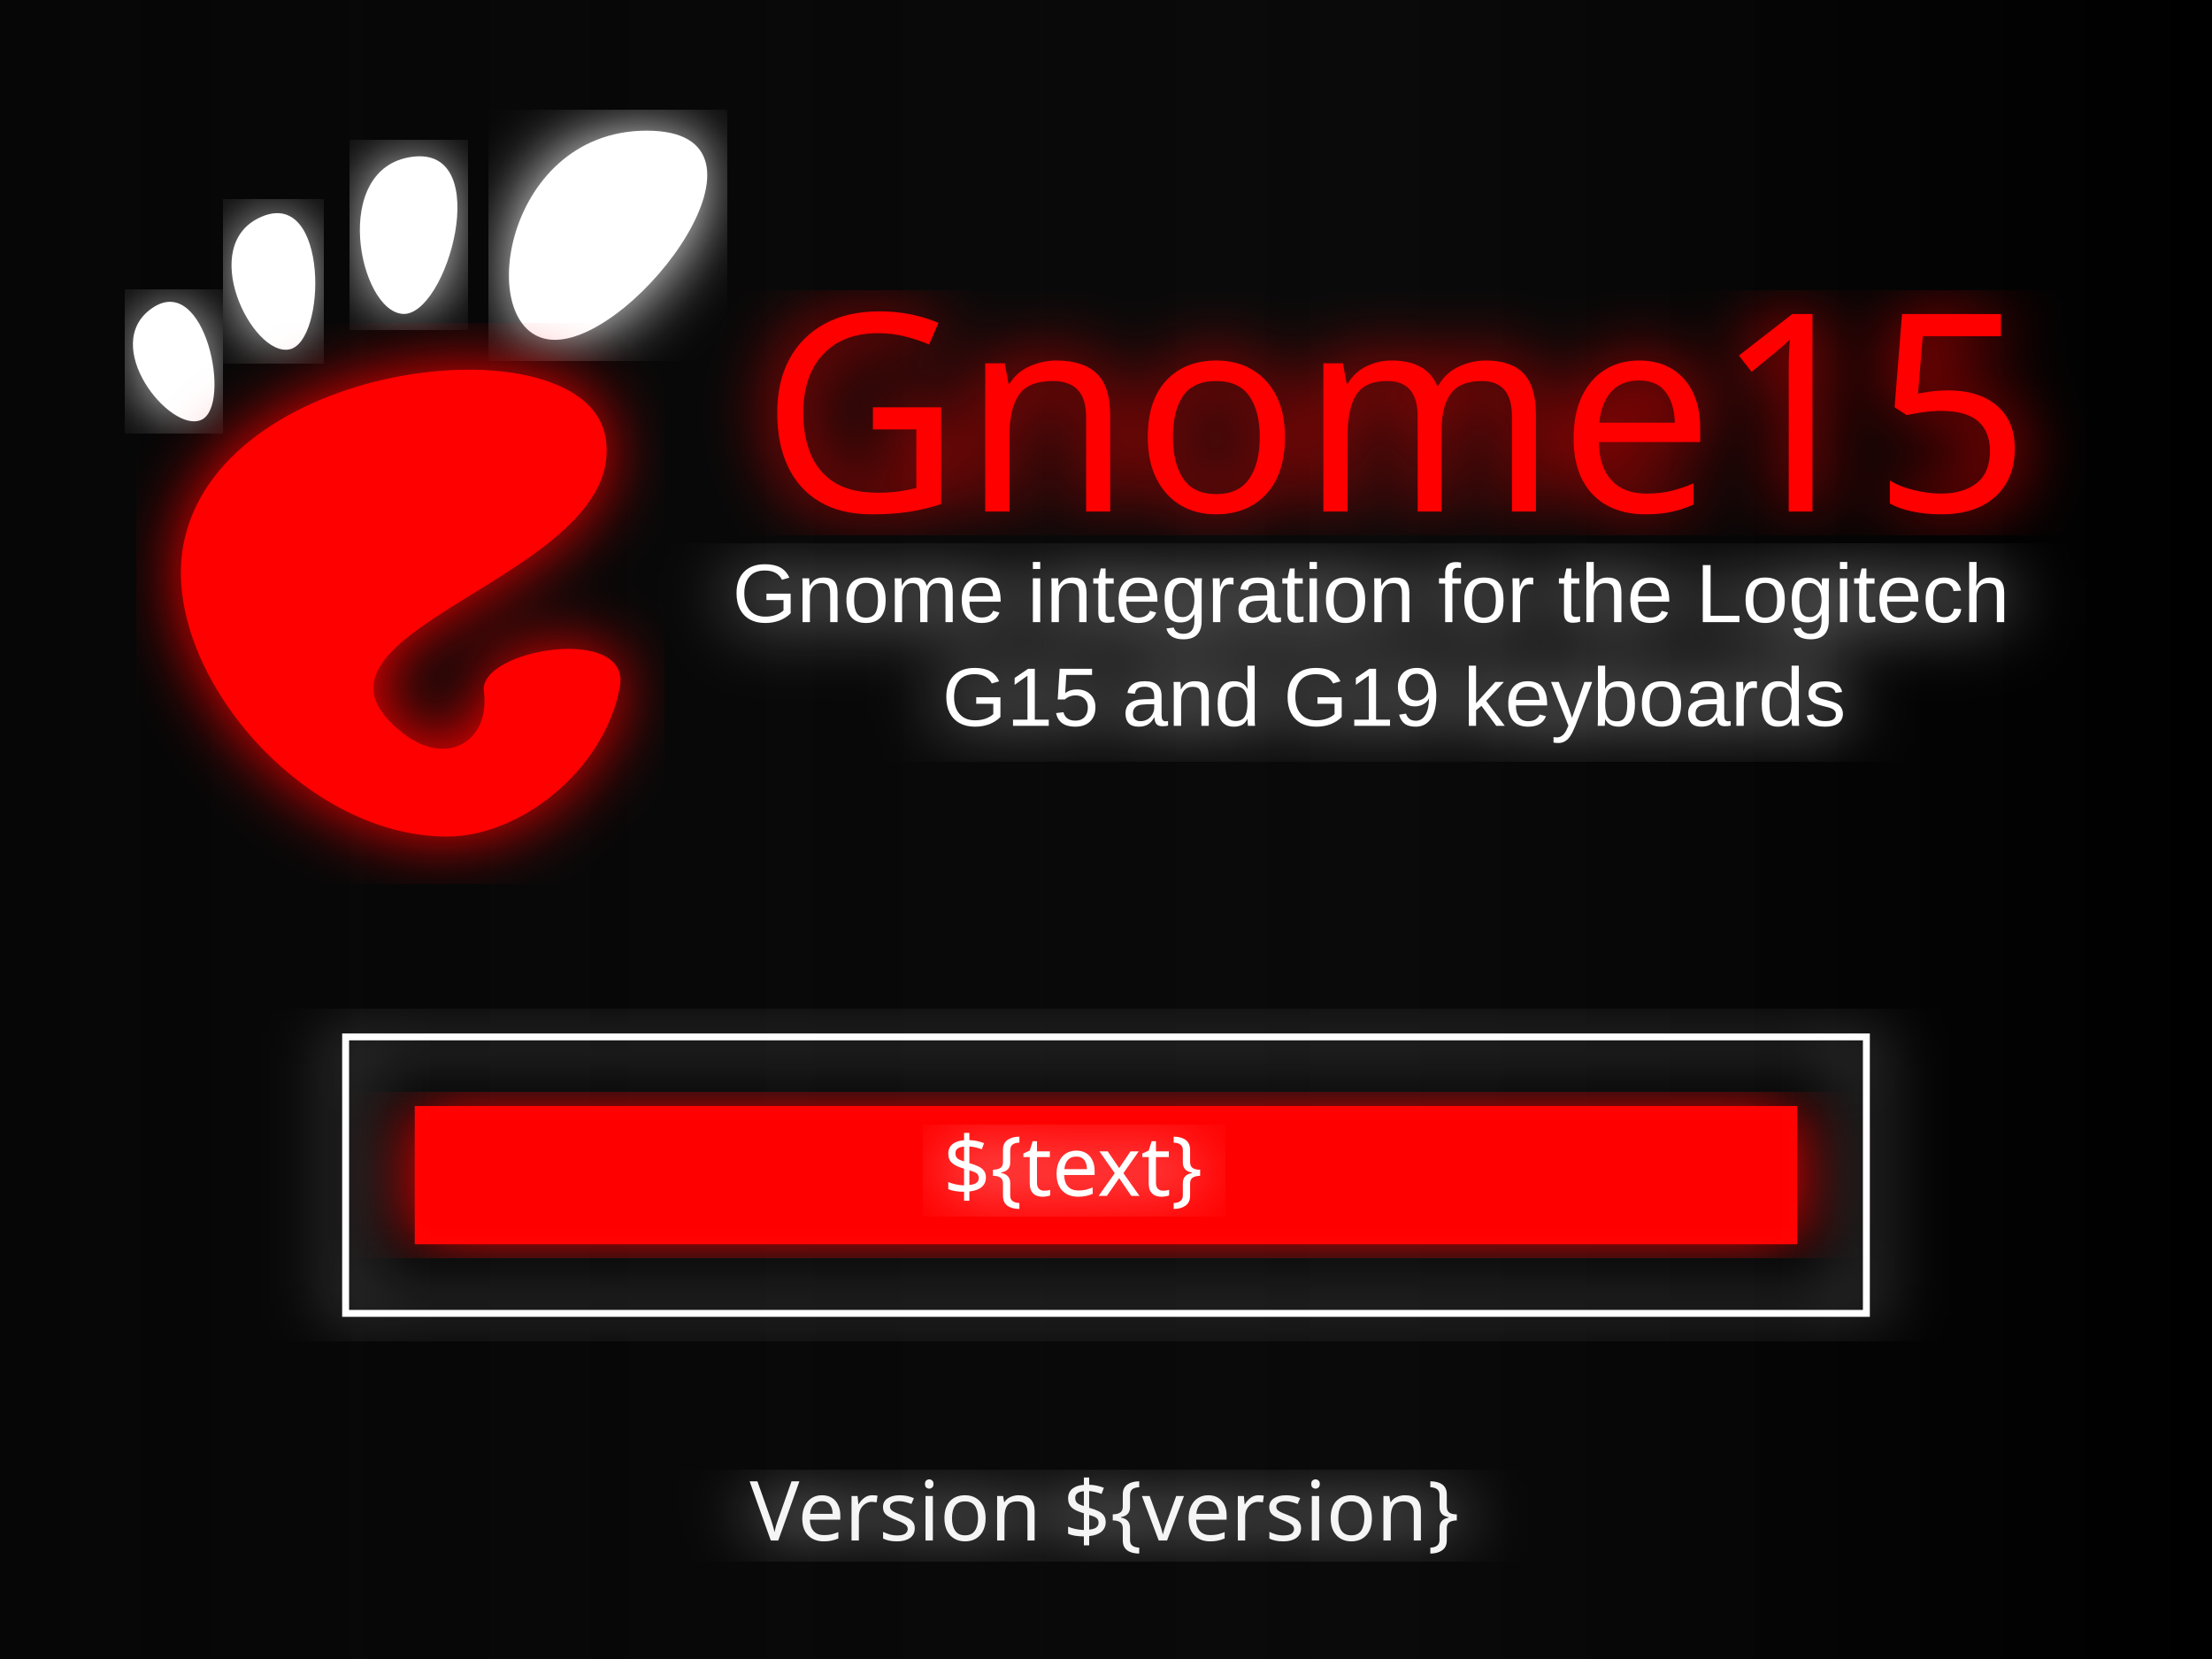
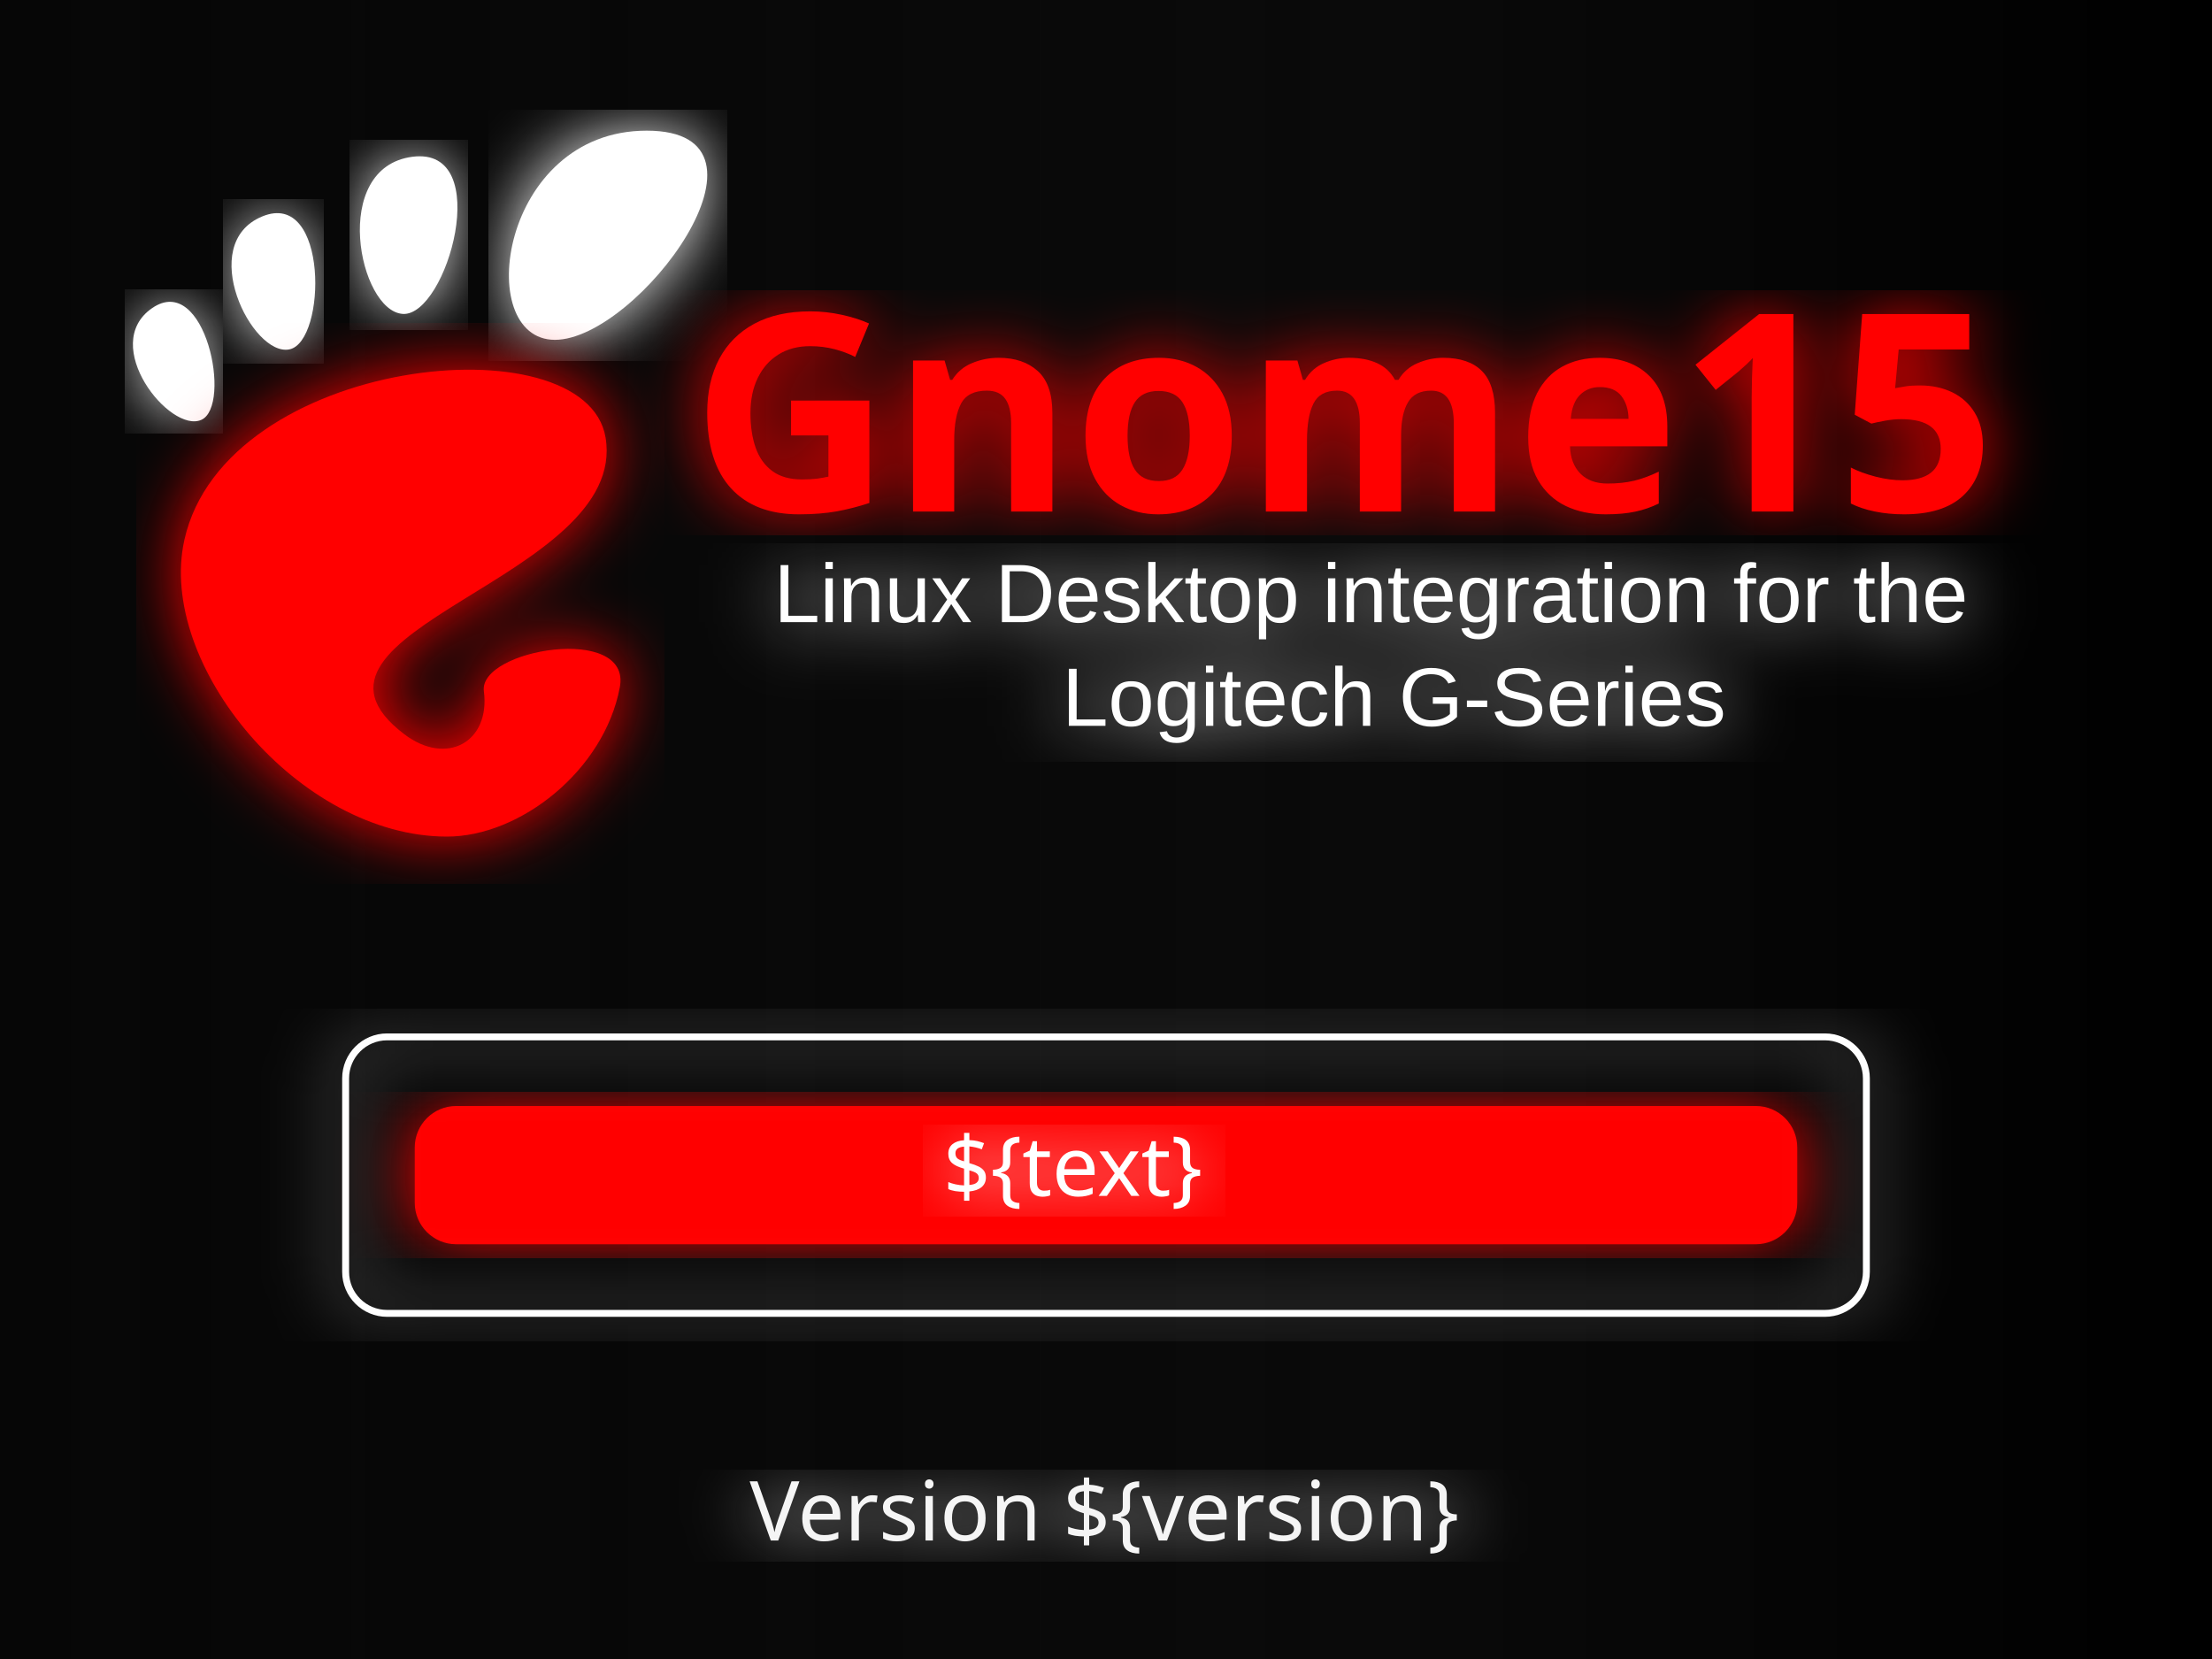
<svg xmlns="http://www.w3.org/2000/svg" xmlns:xlink="http://www.w3.org/1999/xlink" width="320" height="240" id="svg2" version="1.1">
  <defs id="defs4">
    <linearGradient id="linearGradient3851">
      <stop style="stop-color:#000000;stop-opacity:0.976;" offset="0" id="stop3853" />
      <stop id="stop3859" offset="0.623" style="stop-color:#0a0a0a;stop-opacity:1;" />
      <stop style="stop-color:#000000;stop-opacity:1;" offset="1" id="stop3855" />
    </linearGradient>
    <filter id="filter3074" width="1.5" height="1.5" x="-.25" y="-.25" color-interpolation-filters="sRGB">
      <feGaussianBlur id="feGaussianBlur3076" in="SourceAlpha" stdDeviation="4" result="blur" />
      <feColorMatrix id="feColorMatrix3078" result="bluralpha" type="matrix" values="1 0 0 0 0 0 1 0 0 0 0 0 1 0 0 0 0 0 0.5 0 " />
      <feOffset id="feOffset3080" in="bluralpha" dx="0.9" dy="0.9" result="offsetBlur" />
      <feMerge id="feMerge3082" result="fbSourceGraphic">
        <feMergeNode id="feMergeNode3084" in="offsetBlur" />
        <feMergeNode id="feMergeNode3086" in="SourceGraphic" />
      </feMerge>
      <feColorMatrix result="fbSourceGraphicAlpha" in="fbSourceGraphic" values="0 0 0 -1 0 0 0 0 -1 0 0 0 0 -1 0 0 0 0 1 0" id="feColorMatrix3886" />
      <feGaussianBlur id="feGaussianBlur3888" stdDeviation="5" result="result91" in="fbSourceGraphic" />
      <feComposite id="feComposite3890" in2="result91" in="fbSourceGraphic" operator="over" />
    </filter>
    <filter id="filter3088" width="1.5" height="1.5" x="-.25" y="-.25" color-interpolation-filters="sRGB">
      <feGaussianBlur id="feGaussianBlur3090" in="SourceAlpha" stdDeviation="4" result="blur" />
      <feColorMatrix id="feColorMatrix3092" result="bluralpha" type="matrix" values="1 0 0 0 0 0 1 0 0 0 0 0 1 0 0 0 0 0 0.5 0 " />
      <feOffset id="feOffset3094" in="bluralpha" dx="0.9" dy="0.9" result="offsetBlur" />
      <feMerge id="feMerge3096" result="fbSourceGraphic">
        <feMergeNode id="feMergeNode3098" in="offsetBlur" />
        <feMergeNode id="feMergeNode3100" in="SourceGraphic" />
      </feMerge>
      <feColorMatrix result="fbSourceGraphicAlpha" in="fbSourceGraphic" values="0 0 0 -1 0 0 0 0 -1 0 0 0 0 -1 0 0 0 0 1 0" id="feColorMatrix3892" />
      <feGaussianBlur id="feGaussianBlur3894" stdDeviation="5" result="result91" in="fbSourceGraphic" />
      <feComposite id="feComposite3896" in2="result91" in="fbSourceGraphic" operator="over" />
    </filter>
    <filter id="filter3874" color-interpolation-filters="sRGB">
      <feGaussianBlur id="feGaussianBlur3876" stdDeviation="5" result="result91" />
      <feComposite id="feComposite3878" in2="result91" in="SourceGraphic" operator="over" />
    </filter>
    <filter id="filter3880" color-interpolation-filters="sRGB">
      <feGaussianBlur id="feGaussianBlur3882" stdDeviation="5" result="result91" />
      <feComposite id="feComposite3884" in2="result91" in="SourceGraphic" operator="over" />
    </filter>
    <filter id="filter3874-0" color-interpolation-filters="sRGB">
      <feGaussianBlur id="feGaussianBlur3876-5" stdDeviation="5" result="result91" />
      <feComposite id="feComposite3878-0" in2="result91" in="SourceGraphic" operator="over" />
    </filter>
    <filter id="filter3088-7" width="1.5" height="1.5" x="-0.25" y="-0.25" color-interpolation-filters="sRGB">
      <feGaussianBlur id="feGaussianBlur3090-4" in="SourceAlpha" stdDeviation="4" result="blur" />
      <feColorMatrix id="feColorMatrix3092-4" result="bluralpha" type="matrix" values="1 0 0 0 0 0 1 0 0 0 0 0 1 0 0 0 0 0 0.5 0 " />
      <feOffset id="feOffset3094-3" in="bluralpha" dx="0.9" dy="0.9" result="offsetBlur" />
      <feMerge id="feMerge3096-0" result="fbSourceGraphic">
        <feMergeNode id="feMergeNode3098-7" in="offsetBlur" />
        <feMergeNode id="feMergeNode3100-8" in="SourceGraphic" />
      </feMerge>
      <feColorMatrix result="fbSourceGraphicAlpha" in="fbSourceGraphic" values="0 0 0 -1 0 0 0 0 -1 0 0 0 0 -1 0 0 0 0 1 0" id="feColorMatrix3892-6" />
      <feGaussianBlur id="feGaussianBlur3894-8" stdDeviation="5" result="result91" in="fbSourceGraphic" />
      <feComposite id="feComposite3896-8" in2="result91" in="fbSourceGraphic" operator="over" />
    </filter>
    <filter id="filter3865" color-interpolation-filters="sRGB">
      <feGaussianBlur id="feGaussianBlur3867" stdDeviation="5" result="result91" />
      <feComposite id="feComposite3869" in2="result91" in="SourceGraphic" operator="over" />
    </filter>
    <filter id="filter3871" color-interpolation-filters="sRGB">
      <feGaussianBlur id="feGaussianBlur3873" stdDeviation="5" result="result91" />
      <feComposite id="feComposite3875" in2="result91" in="SourceGraphic" operator="over" />
    </filter>
    <filter id="filter3877" color-interpolation-filters="sRGB">
      <feGaussianBlur id="feGaussianBlur3879" stdDeviation="5" result="result91" />
      <feComposite id="feComposite3881" in2="result91" in="SourceGraphic" operator="over" />
    </filter>
    <filter id="filter3883" color-interpolation-filters="sRGB">
      <feGaussianBlur id="feGaussianBlur3885" stdDeviation="5" result="result91" />
      <feComposite id="feComposite3887" in2="result91" in="SourceGraphic" operator="over" />
    </filter>
    <filter id="filter3889" color-interpolation-filters="sRGB">
      <feGaussianBlur id="feGaussianBlur3891" stdDeviation="5" result="result91" />
      <feComposite id="feComposite3893" in2="result91" in="SourceGraphic" operator="over" />
    </filter>
    <filter id="filter3895" color-interpolation-filters="sRGB">
      <feGaussianBlur id="feGaussianBlur3897" stdDeviation="5" result="result91" />
      <feComposite id="feComposite3899" in2="result91" in="SourceGraphic" operator="over" />
    </filter>
    <filter id="filter3901" color-interpolation-filters="sRGB">
      <feGaussianBlur id="feGaussianBlur3903" stdDeviation="5" result="result91" />
      <feComposite id="feComposite3905" in2="result91" in="SourceGraphic" operator="over" />
    </filter>
    <filter id="filter3909" color-interpolation-filters="sRGB">
      <feGaussianBlur id="feGaussianBlur3911" stdDeviation="5" result="result91" />
      <feComposite id="feComposite3913" in2="result91" in="SourceGraphic" operator="over" />
    </filter>
    <filter id="filter3919" color-interpolation-filters="sRGB">
      <feGaussianBlur id="feGaussianBlur3921" stdDeviation="5" result="result91" />
      <feComposite id="feComposite3923" in2="result91" in="SourceGraphic" operator="over" />
    </filter>
    <filter id="filter3927" color-interpolation-filters="sRGB">
      <feGaussianBlur id="feGaussianBlur3929" stdDeviation="5" result="result91" />
      <feComposite id="feComposite3931" in2="result91" in="SourceGraphic" operator="over" />
    </filter>
    <linearGradient xlink:href="#linearGradient3851" id="linearGradient3845" x1="0" y1="932.362" x2="320" y2="932.362" gradientUnits="userSpaceOnUse" />
    <filter id="filter3076" color-interpolation-filters="sRGB">
      <feGaussianBlur id="feGaussianBlur3078" stdDeviation="5" result="result91" />
      <feComposite id="feComposite3080" in2="result91" in="SourceGraphic" operator="over" />
    </filter>
  </defs>
  <g id="layer1" transform="translate(0,-812.3622)">
    <rect style="fill:url(#linearGradient3845);fill-opacity:1" id="rect3081" width="320" height="240" x="0" y="812.362" />
    <path d="m 93.555,831.264 c -21.245,0 -25.23,30.26 -13.279,30.26 11.95,0 34.525,-30.26 13.279,-30.26 z" style="fill:#ffffff;fill-opacity:1;fill-rule:nonzero;stroke:none;filter:url(#filter3895)" id="path3775" />
    <path d="m 58.278,857.774 c 6.363,0.389 13.345,-24.285 1.385,-22.733 -11.956,1.552 -7.751,22.344 -1.385,22.733 z" style="fill:#ffffff;fill-opacity:1;fill-rule:nonzero;stroke:none;filter:url(#filter3889)" id="path3777" />
    <path d="m 29.114,873.105 c 4.526,-1.992 0.583,-21.478 -7.113,-16.164 -7.692,5.315 2.587,18.155 7.113,16.164 z" style="fill:#ffffff;fill-opacity:1;fill-rule:nonzero;stroke:none;filter:url(#filter3877)" id="path3779" />
    <path d="m 41.866,862.906 c 5.388,-1.098 5.683,-23.198 -3.925,-19.234 -9.61,3.965 -1.459,20.334 3.925,19.234 l 0,0 z" style="fill:#ffffff;fill-opacity:1;fill-rule:nonzero;stroke:none;filter:url(#filter3883)" id="path3781" />
    <path d="m 70,912.362 c 0.956,7.3 -5.356,10.906 -11.537,6.199 -19.678,-14.982 32.581,-22.456 29.136,-42.924 -2.859,-16.989 -54.987,-11.759 -60.923,14.825 -4.018,17.98 16.54,42.924 37.99,42.924 10.553,0 22.724,-9.528 25.001,-21.599 C 91.407,902.583 69.202,906.272 70,912.362 l 0,0 z" style="fill:#ff0000;fill-opacity:1;fill-rule:nonzero;stroke:none;filter:url(#filter3871)" id="path3783" />
-     <text xml:space="preserve" style="font-size:40px;font-style:normal;font-variant:normal;font-weight:normal;font-stretch:normal;text-align:start;line-height:125%;letter-spacing:0px;word-spacing:0px;text-anchor:start;fill:#ff0000;fill-opacity:1;stroke:none;font-family:Sans;-inkscape-font-specification:Sans;filter:url(#filter3865)" x="110" y="886.362" id="text3057">
-       <tspan id="tspan3059" x="110" y="886.362">Gnome15</tspan>
+     <text xml:space="preserve" style="font-size:40px;font-style:normal;font-variant:normal;font-weight:normal;font-stretch:normal;text-align:start;line-height:125%;letter-spacing:0px;word-spacing:0px;text-anchor:start;fill:#ff0000;fill-opacity:1;stroke:none;filter:url(#filter3865);font-family:Sans;-inkscape-font-specification:Sans" x="100" y="886.362" id="text3057">
+       <tspan id="tspan3059" x="100" y="886.362" style="font-weight:bold;-inkscape-font-specification:Sans Bold">Gnome15</tspan>
    </text>
-     <text xml:space="preserve" style="font-size:12px;font-style:normal;font-variant:normal;font-weight:normal;font-stretch:normal;text-align:center;line-height:125%;letter-spacing:0px;word-spacing:0px;text-anchor:middle;fill:#ffffff;fill-opacity:1;stroke:none;font-family:Liberation Sans;-inkscape-font-specification:Liberation Sans;filter:url(#filter3901)" x="210" y="902.362" id="text3061">
-       <tspan id="tspan3063" x="210" y="902.362">Gnome integration for the Logitech</tspan>
-       <tspan x="210" y="917.362" id="tspan3065">G15 and G19 keyboards</tspan>
+     <text xml:space="preserve" style="font-size:12px;font-style:normal;font-variant:normal;font-weight:normal;font-stretch:normal;text-align:center;line-height:125%;letter-spacing:0px;word-spacing:0px;text-anchor:middle;fill:#ffffff;fill-opacity:1;stroke:none;filter:url(#filter3901);font-family:Liberation Sans;-inkscape-font-specification:Liberation Sans" x="210" y="902.362" id="text3061">
+       <tspan id="tspan3063" x="211.664" y="902.362">Linux Desktop integration for the </tspan>
+       <tspan x="210" y="917.362" id="tspan3065">Logitech G-Series</tspan>
    </text>
-     <rect style="fill:#ff0000;fill-opacity:1;stroke:none;filter:url(#filter3909)" id="progress_progress" width="200" height="20" x="60" y="972.362" class="progress" />
+     <rect style="fill:#ff0000;fill-opacity:1;stroke:none;filter:url(#filter3909)" id="progress_progress" width="200" height="20" x="60" y="972.362" class="progress" ry="6" rx="6" />
    <text xml:space="preserve" style="font-size:12px;font-style:normal;font-variant:normal;font-weight:normal;font-stretch:normal;text-align:center;line-height:125%;letter-spacing:0px;word-spacing:0px;text-anchor:middle;fill:#f5f5f5;fill-opacity:1;stroke:none;font-family:Sans;-inkscape-font-specification:Sans;filter:url(#filter3919)" x="167.57" y="1035.219" id="text3915">
      <tspan id="tspan3917" x="167.57" y="1035.219">Version ${version}</tspan>
    </text>
-     <rect style="fill:none;fill-opacity:1;stroke:#ffffff;stroke-opacity:1;filter:url(#filter3927)" id="rect3925" width="220" height="40" x="50" y="150" transform="translate(0,812.3622)" />
+     <rect style="fill:none;stroke:#ffffff;stroke-opacity:1;filter:url(#filter3927)" id="rect3925" width="220" height="40" x="50" y="150" transform="translate(0,812.3622)" ry="6" rx="6" />
    <text xml:space="preserve" style="font-size:12px;font-style:normal;font-variant:normal;font-weight:normal;font-stretch:normal;text-indent:0;text-align:center;text-decoration:none;line-height:125%;letter-spacing:0px;word-spacing:0px;text-transform:none;direction:ltr;block-progression:tb;writing-mode:lr-tb;text-anchor:middle;baseline-shift:baseline;color:#000000;fill:#ffffff;fill-opacity:1;fill-rule:nonzero;stroke:none;stroke-width:1px;marker:none;visibility:visible;display:inline;overflow:visible;filter:url(#filter3076);enable-background:accumulate;font-family:Sans;-inkscape-font-specification:Fixed" x="163" y="985.362" id="text3072" class="shadow">
      <tspan id="tspan3074" x="163" y="985.362">${text}</tspan>
    </text>
  </g>
</svg>
